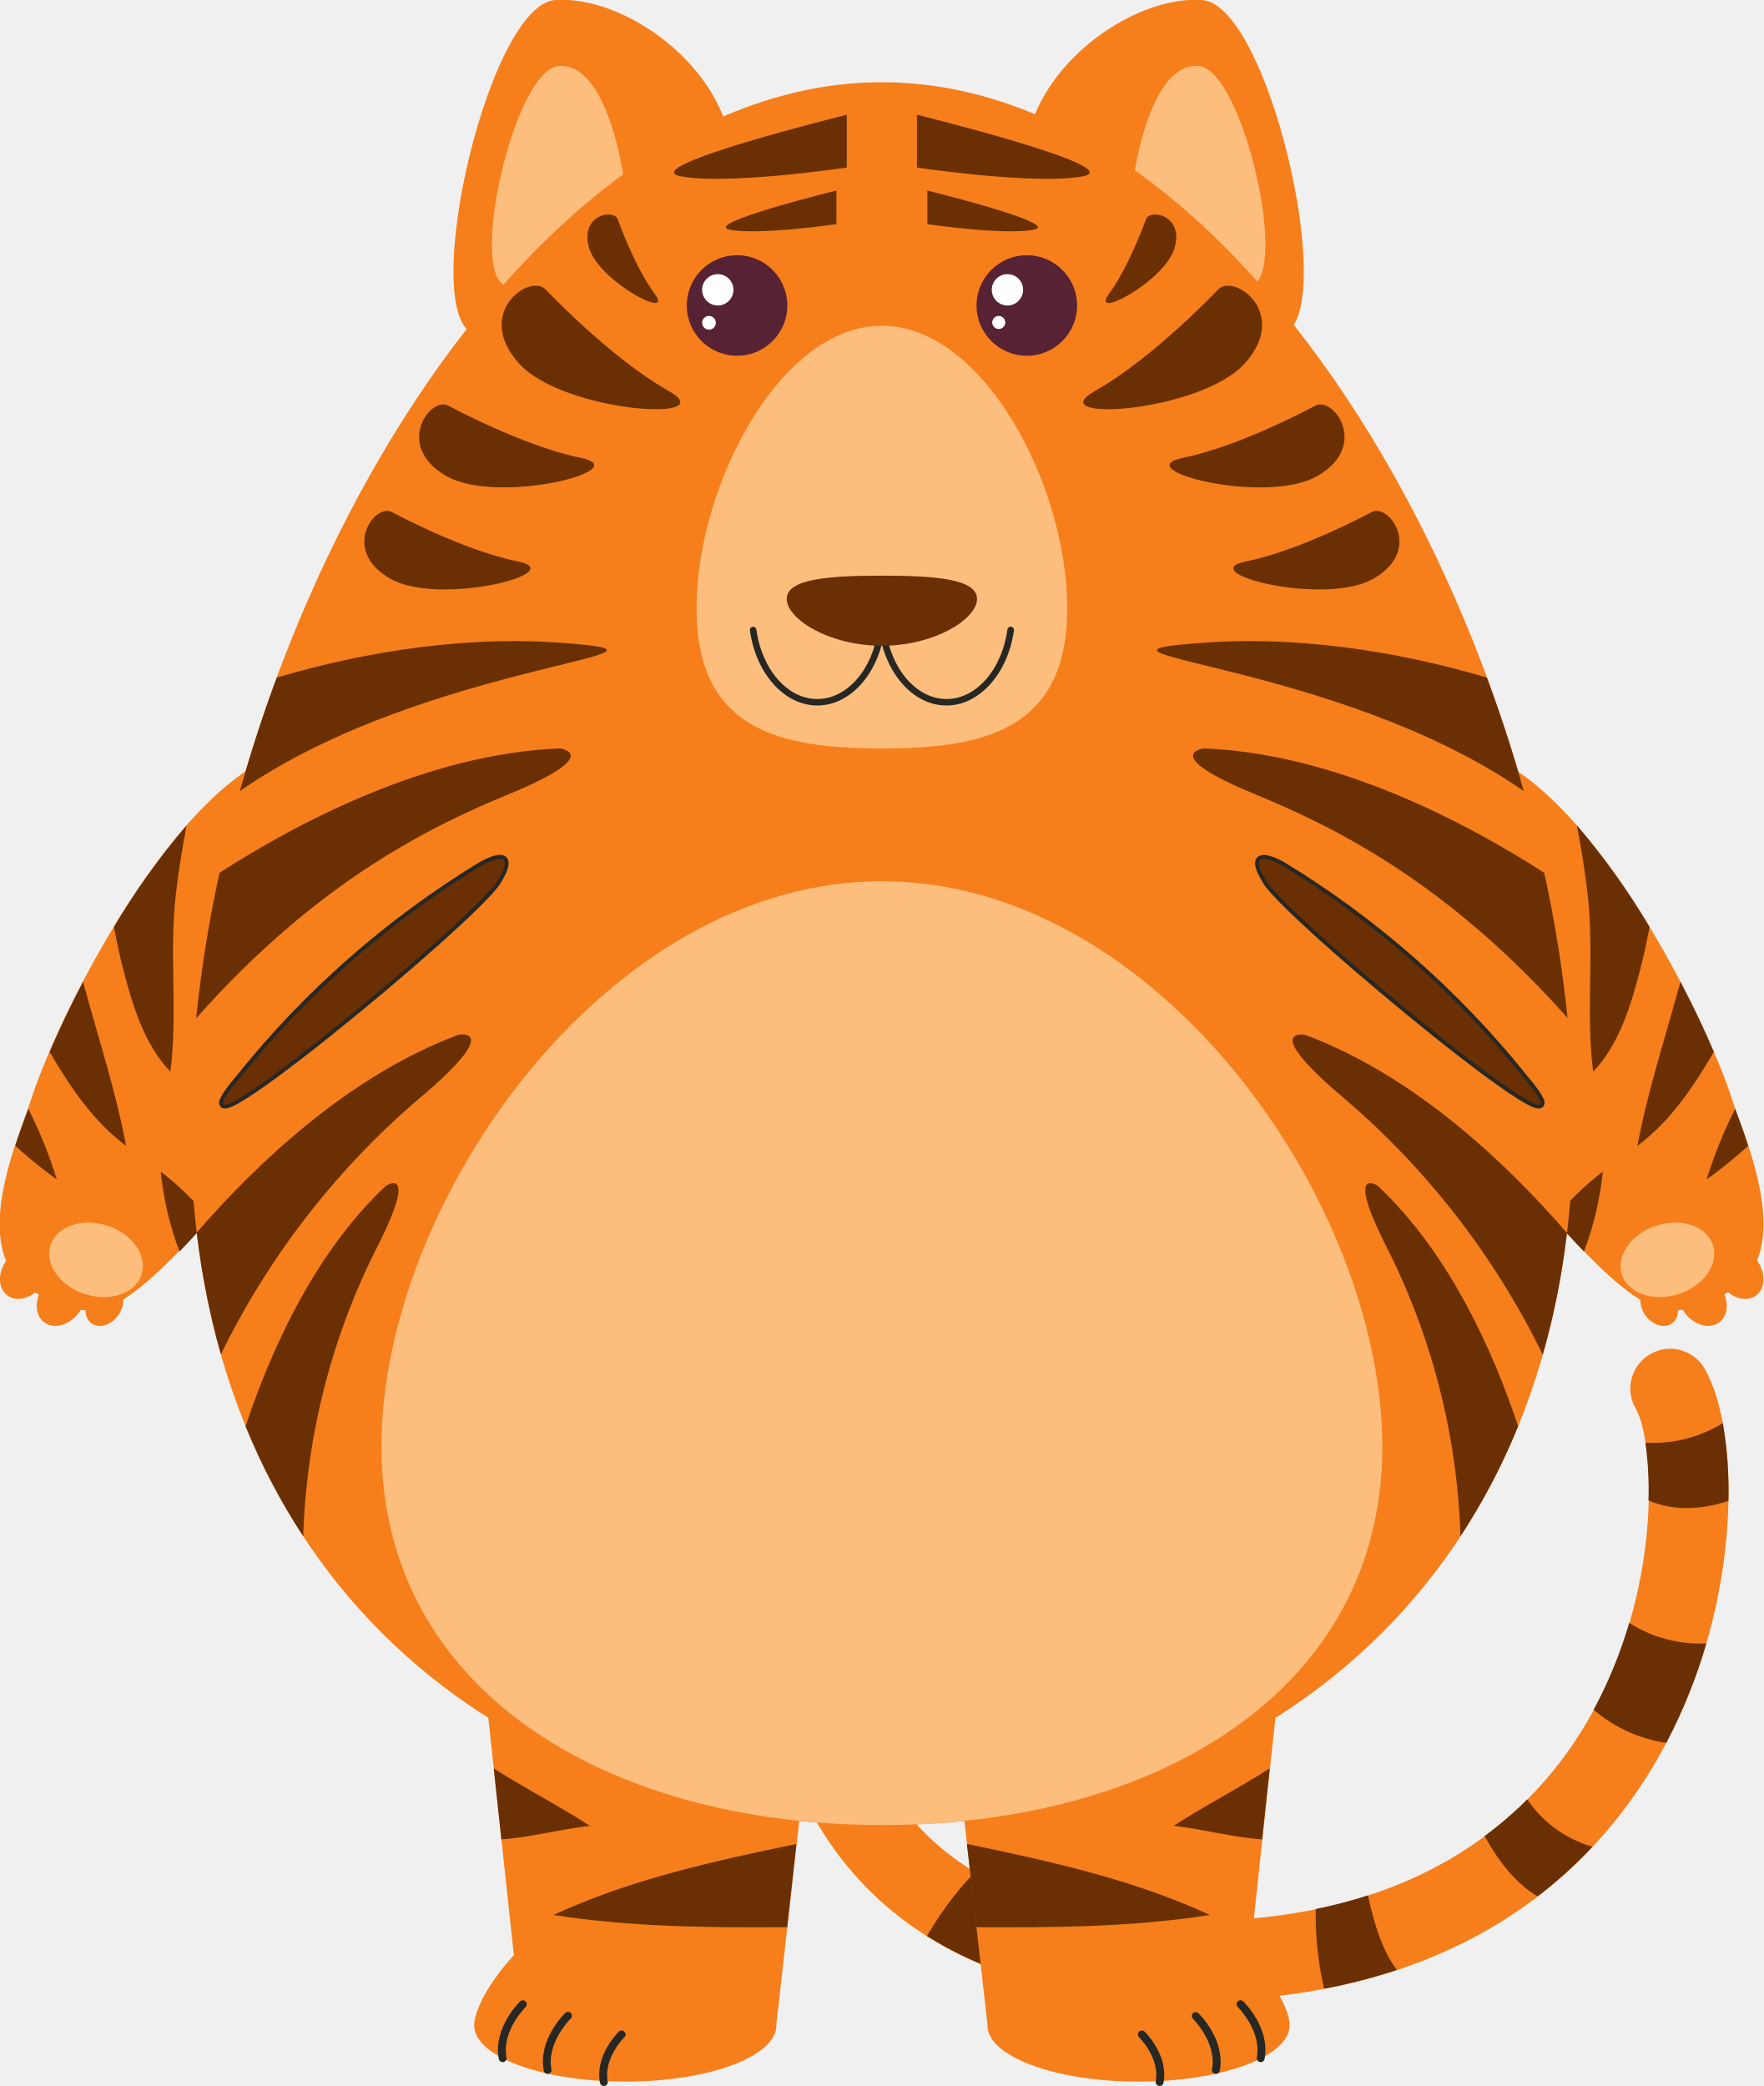
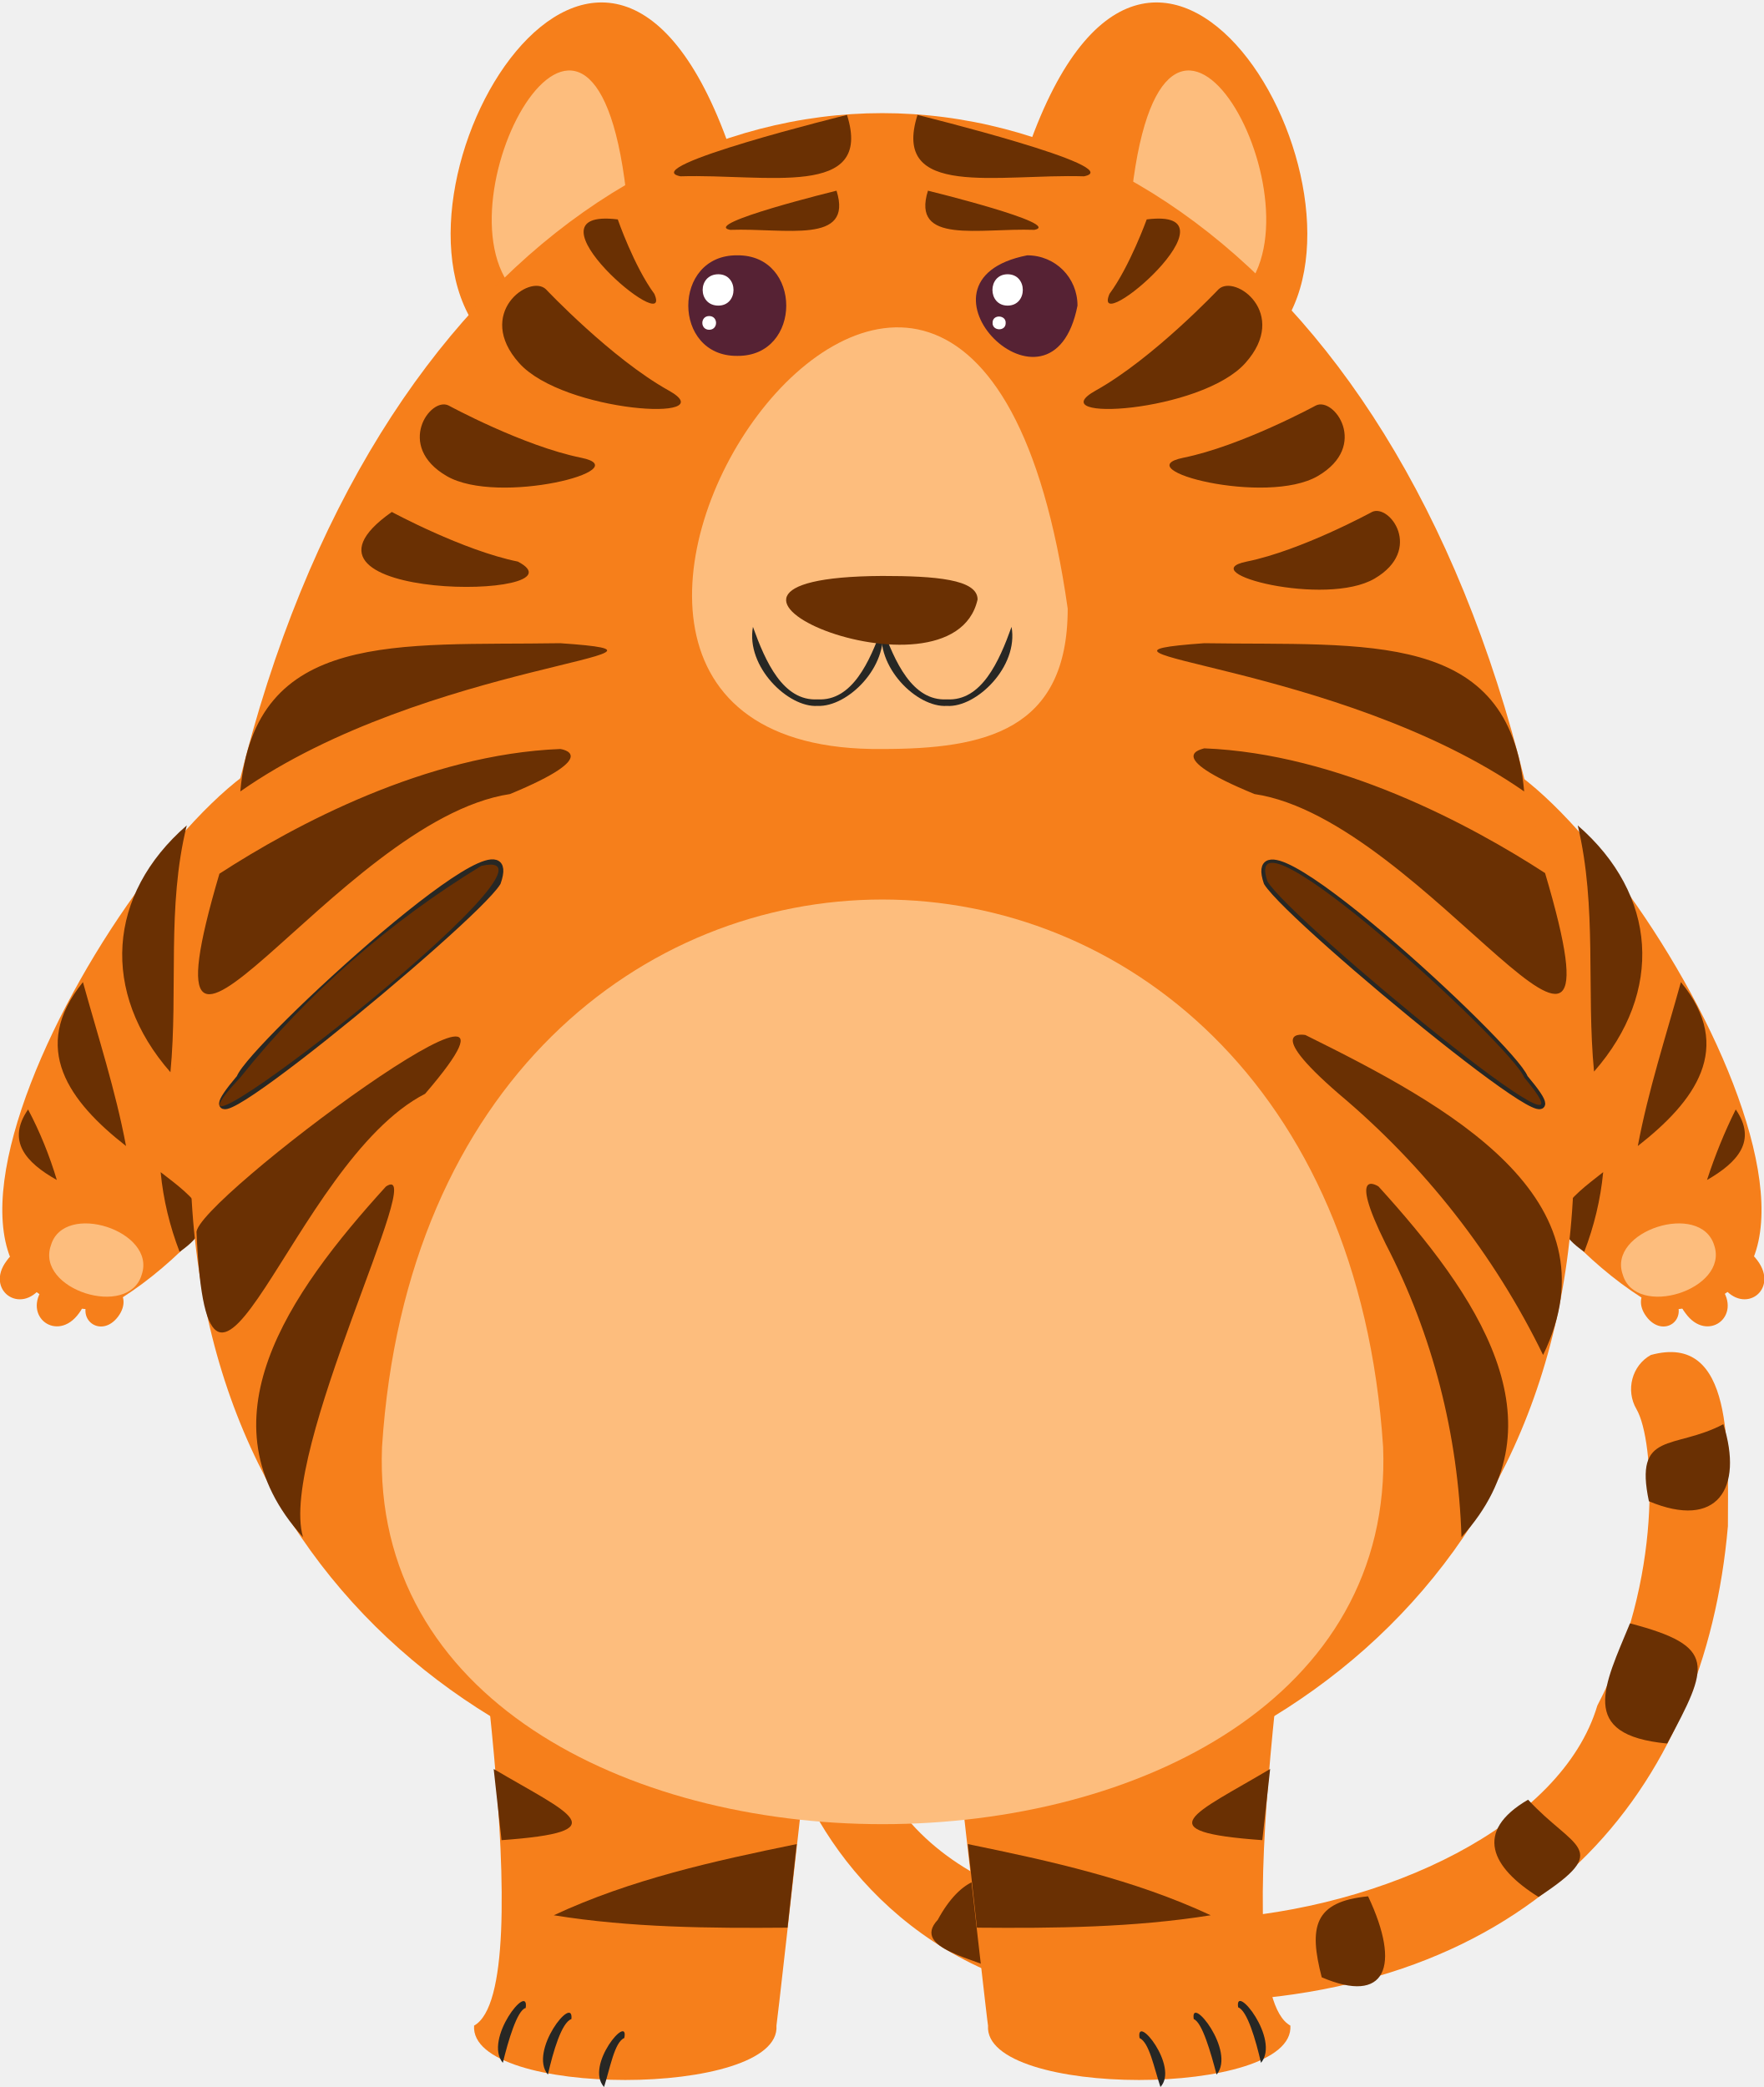
- <svg xmlns="http://www.w3.org/2000/svg" viewBox="0 0 270.15 319.57">
-   <path d="M181.71 306.57c-19.34 0-34.78-4.9-46-14.61a50.12 50.12 0 0 1-17-32.2 6.1 6.1 0 0 1 12.18-.79 38.35 38.35 0 0 0 13 23.9c10.59 9.06 26.48 12.8 47.2 11.1 31.34-2.56 46.38-19.24 53.48-32.79 10.13-19.3 8.82-40.58 6-45.4a6.1 6.1 0 1 1 10.57-6.1c2.86 5 4.16 13.93 3.48 24a84.51 84.51 0 0 1-9.28 33.18c-8.53 16.26-26.43 36.27-63.3 39.28q-5.34.43-10.33.43Z" fill="#f67f1b" />
-   <path d="M252.53 229.86c3.92 1.69 8.14 1.4 12.25.08a61.15 61.15 0 0 0-.86-11.92 20.35 20.35 0 0 1-11.86 3 51.91 51.91 0 0 1 .47 8.84Zm-16.98 60.66a70 70 0 0 0 8.41-7.6 18.12 18.12 0 0 1-10-7.26 56.16 56.16 0 0 1-6.54 5.62c2.06 3.72 4.7 7.24 8.13 9.24Zm-33.11 12.25c.12.63.26 1.27.4 1.9a88.31 88.31 0 0 0 11.16-2.88c-2.29-3-3.52-7.2-4.44-11.42a75.62 75.62 0 0 1-8 2.09 49.74 49.74 0 0 0 .88 10.31ZM143.61 294c-.55.84-1.09 1.71-1.62 2.6a58.09 58.09 0 0 0 11.17 5.4 59.37 59.37 0 0 1 4.29-11.44 47.44 47.44 0 0 1-8.06-3.8 49.51 49.51 0 0 0-5.78 7.24Zm41.45.3a97.8 97.8 0 0 1-10.22-.2 88.09 88.09 0 0 0-.93 12.18c2.53.18 5.12.29 7.8.29 1.23 0 2.49 0 3.75-.08a53.54 53.54 0 0 1-.4-12.19Zm70.2-27.3.08-.15a81.72 81.72 0 0 0 6.06-15.09 20 20 0 0 1-11.82-3.14 69 69 0 0 1-5.05 12.56c-.13.25-.26.5-.4.75a21.94 21.94 0 0 0 11.13 5.07Z" fill="#6a3003" />
-   <path d="M128.59 224.45H70.64l8.08 75.08c-3.78 4.06-6.08 8.5-6.08 10.74 0 4.77 10.36 8.63 23.15 8.63s23.15-3.86 23.15-8.63v-.24Z" fill="#f67f1b" />
-   <path d="m120.59 295.24 1.41-12.75c-12.69 2.63-25.44 5.43-37.22 10.88 11.86 1.85 23.84 1.96 35.81 1.87Zm-44.95-24.32 1.17 10.87c4.53-.32 9-1.56 13.55-2.08-4.8-3.11-9.9-5.71-14.72-8.79Z" fill="#6a3003" />
-   <path d="M77 315.92a.61.61 0 0 1-.59-.49c-.89-4.74 3.1-8.65 3.27-8.82a.6.6 0 0 1 .83.87s-3.69 3.63-2.92 7.73a.6.6 0 0 1-.48.7Zm6.88 1.8a.59.59 0 0 1-.58-.48c-.9-4.74 3.09-8.66 3.26-8.82a.6.6 0 1 1 .83.86s-3.69 3.64-2.92 7.73a.59.59 0 0 1-.47.7Zm8.62 1.85a.61.61 0 0 1-.59-.49c-.79-4.22 2.75-7.7 2.9-7.84a.6.6 0 1 1 .84.86s-3.23 3.18-2.56 6.76a.6.6 0 0 1-.48.7Z" fill="#272724" />
-   <path d="M141.56 224.45h58l-8.09 75.08c3.78 4.06 6.09 8.5 6.09 10.74 0 4.77-10.37 8.63-23.15 8.63s-23.15-3.86-23.15-8.63v-.24Z" fill="#f67f1b" />
-   <path d="m149.56 295.24-1.44-12.75c12.7 2.63 25.44 5.43 37.22 10.88-11.83 1.85-23.81 1.96-35.78 1.87Zm44.95-24.32-1.17 10.87c-4.53-.32-9-1.56-13.55-2.08 4.8-3.11 9.9-5.71 14.72-8.79Z" fill="#6a3003" />
-   <path d="M193.13 315.92a.6.6 0 0 0 .59-.49c.89-4.74-3.09-8.65-3.26-8.82a.61.61 0 0 0-.85 0 .6.6 0 0 0 0 .85s3.69 3.63 2.92 7.73a.6.6 0 0 0 .48.7Zm-6.86 1.8a.61.61 0 0 0 .59-.48c.89-4.74-3.1-8.66-3.27-8.82a.59.59 0 0 0-.84 0 .6.6 0 0 0 0 .85s3.69 3.64 2.92 7.73a.6.6 0 0 0 .48.7Zm-8.62 1.85a.6.6 0 0 0 .59-.49c.79-4.22-2.75-7.7-2.9-7.84a.6.6 0 0 0-.85 0 .61.61 0 0 0 0 .85s3.23 3.18 2.56 6.76a.6.6 0 0 0 .48.7Z" fill="#272724" />
-   <path d="M252.1 201.57c1.1 1.49 2.93 2 4.08 1.14s1.17-2.75.07-4.24-2.94-2-4.08-1.13-1.17 2.75-.07 4.23Zm11.69-4.57c1.42 1.9 3.76 2.56 5.23 1.46s1.51-3.53.09-5.43-3.76-2.56-5.23-1.46-1.51 3.57-.09 5.43Zm-5.72 4.1c1.44 1.93 3.82 2.6 5.31 1.48s1.53-3.58.09-5.51-3.82-2.59-5.31-1.48-1.53 3.58-.09 5.51Z" fill="#f67f1b" />
-   <path d="M224.11 114.75c17.31 2 36.64 39.25 41.34 54 1.48 4.68 9.21 21.56.95 28-3.43 2.67-7.61 4.56-11.83 3.81-6.74-1.19-20.25-18.19-23.26-22-5.95-7.54-11.58-15.36-17.06-23.25-2.13-3.07-4.27-6.14-6.35-9.24-12.22-18.21 4.1-32.69 16.21-31.32Z" fill="#f67f1b" />
-   <path d="M250.83 175.54c1.61-8.52 4.33-16.77 6.6-25.13 2 3.8 3.71 7.45 5.12 10.74-3.16 5.41-6.74 10.7-11.72 14.39Zm14.98-5.67c.51 1.41 1.27 3.39 2 5.66a69.71 69.71 0 0 1-6.37 5.16 69.32 69.32 0 0 1 4.37-10.82Zm-20.27 9.61a48.26 48.26 0 0 1-2.89 12.25c-1.59-1.64-3.14-3.35-4.58-5a45.78 45.78 0 0 1 7.47-7.25Zm-3.97-53.03A111.31 111.31 0 0 1 252.7 142c-.41 2.15-.85 4.28-1.4 6.4-1.42 5.49-3.22 11.58-7.24 15.78-1.16-9 .19-18.11-.84-27.12-.41-3.56-.98-7.06-1.65-10.61Z" fill="#6a3003" />
-   <path d="M248.46 195.25c.94 2.9 4.82 4.23 8.67 3s6.22-4.6 5.29-7.49-4.82-4.23-8.67-3-6.22 4.6-5.29 7.49Z" fill="#fdbd7d" />
-   <path d="M18.06 201.57c-1.11 1.49-2.94 2-4.08 1.14s-1.18-2.75-.08-4.24 2.94-2 4.09-1.13 1.17 2.75.07 4.23ZM6.36 197c-1.42 1.9-3.76 2.56-5.23 1.46S-.38 195 1 193.07s3.76-2.56 5.23-1.46 1.55 3.53.13 5.39Zm5.73 4.1c-1.45 1.93-3.83 2.6-5.32 1.48s-1.53-3.58-.09-5.51 3.82-2.59 5.31-1.48 1.54 3.58.1 5.51Z" fill="#f67f1b" />
-   <path d="M46 114.75c-17.3 2-36.64 39.25-41.34 54-1.48 4.68-9.2 21.56-1 28 3.43 2.67 7.61 4.56 11.83 3.81 6.74-1.19 20.25-18.19 23.26-22 5.95-7.54 11.58-15.36 17.06-23.25 2.14-3.07 4.27-6.14 6.35-9.24 12.31-18.21-3.98-32.69-16.16-31.32Z" fill="#f67f1b" />
-   <path d="M19.32 175.54c-1.61-8.52-4.33-16.77-6.6-25.13-2 3.8-3.71 7.45-5.11 10.74 3.15 5.41 6.73 10.7 11.71 14.39Zm-14.98-5.67c-.51 1.41-1.26 3.39-2 5.66a68.25 68.25 0 0 0 6.36 5.16 68.36 68.36 0 0 0-4.36-10.82Zm20.28 9.61a48.24 48.24 0 0 0 2.88 12.25c1.59-1.64 3.15-3.35 4.58-5a45.72 45.72 0 0 0-7.46-7.25Zm3.97-53.03A111.36 111.36 0 0 0 17.45 142c.41 2.15.86 4.28 1.4 6.4 1.42 5.49 3.22 11.58 7.25 15.78 1.15-9-.2-18.11.83-27.12.41-3.56.98-7.06 1.66-10.61Z" fill="#6a3003" />
-   <path d="M21.69 195.25c-.93 2.9-4.81 4.23-8.67 3s-6.22-4.6-5.28-7.49 4.81-4.23 8.67-3 6.21 4.6 5.28 7.49Z" fill="#fdbd7d" />
-   <path d="M112.2 24c.88 13.6-27.65 26.66-38.39 27.35S74.33.72 85.07 0s26.26 10.36 27.13 24Z" fill="#f67f1b" />
-   <path d="M96.31 33.79c.58 9-11 9.63-18.09 10.08s.34-33.3 7.41-33.76 10.1 14.73 10.68 23.68Z" fill="#fdbd7d" />
-   <path d="M157 24c-.88 13.6 27.66 26.66 38.39 27.35S194.87.72 184.14 0 157.88 10.36 157 24Z" fill="#f67f1b" />
-   <path d="M172.89 33.79c-.58 9 11 9.63 18.09 10.08s-.34-33.3-7.41-33.76-10.1 14.73-10.68 23.68Z" fill="#fdbd7d" />
-   <path d="M241 172.49c0 68.77-47.41 107.11-105.9 107.11S29.19 241.26 29.19 172.49 76.6 12.6 135.09 12.6 241 103.71 241 172.49Z" fill="#f67f1b" />
-   <path d="M211.76 221.59c0 37.25-34.33 58-76.67 58s-76.66-20.76-76.66-58S92.75 135 135.09 135s76.67 49.34 76.67 86.59Z" fill="#fdbd7d" />
-   <circle cx="112.91" cy="46.8" r="7.7" fill="#562234" />
-   <circle cx="109.96" cy="44.4" r="2.4" fill="#fff" />
-   <circle cx="108.61" cy="49.45" r="1.05" fill="#fff" />
-   <path d="M165 46.8a7.7 7.7 0 1 1-7.7-7.7 7.7 7.7 0 0 1 7.7 7.7Z" fill="#562234" />
-   <circle cx="154.33" cy="44.4" r="2.4" fill="#fff" />
-   <path d="M154 49.45a1 1 0 1 1-1-1.05 1 1 0 0 1 1 1.05Z" fill="#fff" />
-   <path d="M163.49 93.17c0 18.66-12.72 21.49-28.4 21.49s-28.39-2.83-28.39-21.49 12.71-43.27 28.39-43.27 28.4 24.61 28.4 43.27Z" fill="#fdbd7d" />
-   <path d="M125.2 108.08c-5 0-9.39-4.83-10.32-11.5a.5.5 0 0 1 .43-.56.5.5 0 0 1 .56.42c.86 6.17 4.78 10.65 9.33 10.65s8.46-4.48 9.32-10.65a.51.51 0 0 1 .57-.42.5.5 0 0 1 .42.56c-.93 6.67-5.26 11.5-10.31 11.5Z" fill="#272724" />
-   <path d="M145 108.08c-5.05 0-9.39-4.83-10.32-11.5a.51.51 0 0 1 .43-.56.5.5 0 0 1 .56.42c.86 6.17 4.79 10.65 9.33 10.65s8.47-4.48 9.33-10.65a.49.49 0 1 1 1 .14c-.95 6.67-5.33 11.5-10.33 11.5Z" fill="#272724" />
-   <path d="M149.67 91.75c0-3.09-6.53-3.56-14.58-3.56s-14.57.47-14.57 3.56 6.52 7.18 14.57 7.18 14.58-4.08 14.58-7.18Zm-19.95-74.17S97.2 25.6 104.26 27s25.46-1.33 25.46-1.33Zm-1.59 11.61s-20.82 5.13-16.3 6 16.3-.85 16.3-.85ZM83.55 44.32s10 10.58 18.81 15.52-16.12 3.43-22.92-4.23 1.66-13.75 4.11-11.29ZM94.64 33.6s2.51 7.17 5.64 11.39-8.4-1.8-10-6.9 3.72-6.18 4.36-4.49ZM68.66 62.13s11.42 6.21 20.27 8-12.74 7.37-20.64 2.75-2.39-12.16.37-10.75ZM60 78.43S70.88 84.32 79.28 86s-12.09 7-19.59 2.6-2.27-11.52.31-10.17Zm80.47-60.85S173 25.6 165.93 27s-25.46-1.33-25.46-1.33Zm1.59 11.61s20.81 5.13 16.29 6-16.29-.85-16.29-.85Zm44.58 15.13s-10 10.58-18.82 15.52 16.12 3.43 22.93-4.23-1.67-13.75-4.11-11.29ZM175.55 33.6S173 40.77 169.9 45s8.4-1.8 10-6.9-3.72-6.19-4.35-4.5Zm25.98 28.53s-11.43 6.21-20.27 8 12.73 7.37 20.63 2.75 2.39-12.16-.36-10.75Zm8.62 16.3S199.3 84.32 190.91 86s12.09 7 19.59 2.6 2.27-11.52-.35-10.17ZM85.75 98.46c-17.08-1.21-33.19 2.33-43.36 5.35-2.12 5.73-4 11.54-5.65 17.39 28.64-19.97 73.9-20.99 49.01-22.74Zm-7.61 23.12c14.51-6 7.68-6.92 7.68-6.92-20.5.75-40.76 11.68-52.19 19.05A198 198 0 0 0 30.05 156c18.82-21.24 36.29-29.55 48.09-34.42Zm106.29-23.12c-24.88 1.75 20.38 2.77 49 22.74-1.64-5.85-3.53-11.66-5.65-17.39-10.15-3.02-26.27-6.56-43.35-5.35ZM65.12 167.52c11.9-10.25 5.13-9 5.13-9-16.87 6.26-31.09 19.9-40.11 30.3a119.21 119.21 0 0 0 3.7 18.66 122.07 122.07 0 0 1 31.28-39.96Zm126.93-45.94c11.79 4.87 29.26 13.18 48.08 34.37a195.69 195.69 0 0 0-3.57-22.24c-11.44-7.37-31.7-18.3-52.19-19.05 0 0-6.84.92 7.68 6.92Z" fill="#6a3003" />
-   <path d="M76.13 135.05c-3.72 6-53.86 47.22-39.32 30a142.08 142.08 0 0 1 36.87-32.4s6.16-3.65 2.45 2.4Zm117.93 0c-3.72-6 2.45-2.4 2.45-2.4a141.92 141.92 0 0 1 36.86 32.4c14.54 17.22-35.6-24-39.31-30Z" fill="#fff" stroke="#272724" stroke-linecap="round" stroke-linejoin="round" stroke-width="1.2" />
-   <path d="M59.13 181.66C48 192.07 41.34 207.31 37.62 218.5a98.52 98.52 0 0 0 8.83 16.85 105.39 105.39 0 0 1 11.62-44.88c6.01-12.08 1.06-8.81 1.06-8.81Zm140.81-23.12s-6.78-1.27 5.12 9a122.07 122.07 0 0 1 31.28 40 118.07 118.07 0 0 0 3.7-18.66c-9.04-10.44-23.24-24.08-40.1-30.34Zm11.11 23.12s-4.94-3.27 1.07 8.81a105.42 105.42 0 0 1 11.61 44.88 97.81 97.81 0 0 0 8.83-16.85c-3.71-11.19-10.41-26.43-21.51-36.84ZM73.68 132.65a142.08 142.08 0 0 0-36.87 32.4c-14.54 17.22 35.6-24 39.32-30s-2.45-2.4-2.45-2.4Zm159.69 32.4a141.92 141.92 0 0 0-36.86-32.4s-6.17-3.61-2.45 2.4 53.85 47.22 39.31 30Z" fill="#6a3003" />
+ <svg xmlns="http://www.w3.org/2000/svg" version="1.1" id="Layer_1" x="0" y="0" viewBox="0 0 270.1 319.6" xml:space="preserve">
+   <style>.st0{fill:#f67f1b}.st1{fill:#6a3003}.st2{fill:#272724}.st3{fill:#fdbd7d}.st4{fill:#562234}.st5{fill:#fff}</style>
+   <path class="st0" d="M181.7 306.6c-65.4 4.6-73.9-74.5-50.8-47.6 5.6 53.5 102.8 38.8 113.7 2.2 10.1-19.3 8.8-40.6 6-45.4-1.7-2.9-.7-6.7 2.2-8.3 12.8-3.5 11.8 14.3 11.8 26.2-3.5 40.5-29.6 72.6-82.9 72.9z" />
+   <path class="st1" d="M252.5 229.9c10.5 4.4 14.5-2 11.4-11.8-7.6 4-13.7.9-11.4 11.8zm-16.9 60.6c11.4-7.5 5.4-7.3-1.6-14.9-8.4 4.9-5.6 10.4 1.6 14.9zm-33.2 12.3c9.8 4.2 12.2-1.6 7.1-12.4-8.3.8-9.1 4.7-7.1 12.4zm-58.8-8.8c-4.2 4.5 6.4 6 9.5 8 7.5-11.1-2.3-21.3-9.5-8zm41.5.3c-10.4-1.7-11.8 2.2-11.1 12 11.5 2.2 11.7-1.5 11.1-12zm70.2-27.3c6.4-11.9 7.7-14.9-5.7-18.4-3.9 9.5-8.1 17.1 5.7 18.4z" />
+   <path class="st0" d="M128.6 224.4h-58c.4 9.9 12.4 80 2 85.8-.8 11.1 47.1 11.1 46.3 0 .1 0 9.6-85.6 9.7-85.8z" />
+   <path class="st1" d="m120.6 295.2 1.4-12.8c-12.7 2.6-25.4 5.4-37.2 10.9 11.8 1.9 23.8 2 35.8 1.9zm-45-24.3 1.2 10.9c18-1.3 10.5-4-1.2-10.9z" />
+   <path class="st2" d="M77 315.9c-3-3.6 4.1-12.5 3.5-8.4-1.3.3-2.7 5.1-3.5 8.4zm6.9 1.8c-3-3.6 4-12.4 3.6-8.5-1.5.5-2.8 5-3.6 8.5zm8.6 1.9c-3-3.3 3.9-11.4 3.1-7.5-1.5.6-2.2 4.7-3.1 7.5z" />
+   <path class="st0" d="M141.6 224.4h58c-.4 9.9-12.4 80-2 85.8.7 11.1-47.1 11.1-46.3 0-.1 0-9.7-85.6-9.7-85.8z" />
+   <path class="st1" d="m149.6 295.2-1.4-12.8c12.7 2.6 25.4 5.4 37.2 10.9-11.9 1.9-23.9 2-35.8 1.9zm44.9-24.3-1.2 10.9c-18-1.3-10.4-4 1.2-10.9z" />
+   <path class="st2" d="M193.1 315.9c3-3.6-4.1-12.4-3.5-8.5 1.4.5 2.7 5 3.5 8.5zm-6.8 1.8c3-3.6-4.1-12.4-3.5-8.5 1.3.5 2.6 5.1 3.5 8.5zm-8.6 1.9c2.9-3.1-3.8-11.4-3.2-7.5 1.5.7 2.2 4.5 3.2 7.5z" />
+   <path class="st0" d="M252.1 201.6c2.6 3.5 6.8.4 4.1-3.1-2.5-3.6-6.7-.4-4.1 3.1zm11.7-4.6c3.3 4.5 8.7.5 5.3-4-3.3-4.5-8.7-.4-5.3 4zm-5.7 4.1c3.3 4.6 8.8.5 5.4-4-3.4-4.6-8.9-.5-5.4 4z" />
+   <path class="st0" d="M224.1 114.8c19.9 1.2 70.9 85.5 30.5 85.8-17.8-9.5-28.7-30.4-40.3-45.2-17.2-15.8-10.3-43 9.8-40.6z" />
+   <path class="st1" d="M250.8 175.5c1.6-8.5 4.3-16.8 6.6-25.1 8.3 10.1 2.1 18.3-6.6 25.1zm15-5.6c3.3 4.8.3 8.1-4.4 10.8 1.2-3.7 2.7-7.4 4.4-10.8zm-20.3 9.6c-.4 4.2-1.4 8.3-2.9 12.2-7-4.8-2.2-8.2 2.9-12.2zm-3.9-53.1c12.2 10.6 13.2 25.5 2.5 37.7-1.2-12.5.5-25.2-2.5-37.7z" />
+   <path class="st3" d="M248.5 195.2c2 6.8 16.3 2.3 14-4.5-2.1-6.8-16.4-2.2-14 4.5z" />
+   <path class="st0" d="M18.1 201.6c-2.6 3.5-6.8.4-4.2-3.1 2.6-3.6 6.8-.4 4.2 3.1zM6.4 197c-3.3 4.5-8.7.5-5.4-3.9 3.2-4.6 8.7-.5 5.4 3.9zm5.7 4.1c-3.3 4.6-8.8.5-5.4-4 3.3-4.6 8.8-.5 5.4 4z" />
+   <path class="st0" d="M46 114.8c-19.9 1.1-70.9 85.5-30.5 85.8 17.8-9.5 28.7-30.4 40.3-45.2 17.2-15.8 10.4-43-9.8-40.6z" />
+   <path class="st1" d="M19.3 175.5c-1.6-8.5-4.3-16.8-6.6-25.1-8.2 10.1-2.1 18.3 6.6 25.1zm-15-5.6c-3.3 4.8-.4 8.1 4.4 10.8-1.1-3.7-2.6-7.4-4.4-10.8zm20.3 9.6c.4 4.2 1.4 8.3 2.9 12.2 7-4.8 2.3-8.2-2.9-12.2zm4-53.1C16.4 137 15.4 152 26.1 164.2c1.2-12.6-.6-25.3 2.5-37.8z" />
+   <path class="st3" d="M21.7 195.2c-2 6.8-16.3 2.3-13.9-4.5 2-6.8 16.2-2.2 13.9 4.5z" />
+   <path class="st0" d="M112.2 24c.9 13.6-27.7 26.7-38.4 27.3-18-21.8 19.1-84.9 38.4-27.3z" />
+   <path class="st3" d="M96.3 33.8c.6 9-11 9.6-18.1 10.1C66.8 29 92.4-16.4 96.3 33.8z" />
+   <path class="st0" d="M157 24c-.9 13.6 27.7 26.7 38.4 27.3 18-21.8-19.1-84.9-38.4-27.3z" />
+   <path class="st3" d="M172.9 33.8c-.6 9 11 9.6 18.1 10.1 11.4-14.9-14.2-60.3-18.1-10.1z" />
+   <path class="st0" d="M241 172.5c4.1 142.2-215.9 142.2-211.8 0 10.7-206.9 201.1-206.9 211.8 0z" />
+   <path class="st3" d="M211.8 221.6c3 77-156.3 77-153.3 0 7.2-111.8 146-111.8 153.3 0z" />
+   <path class="st4" d="M112.9 39.1c10-.1 10 15.5 0 15.4-10 .1-10-15.5 0-15.4z" />
+   <path class="st5" d="M110 42c3.1 0 3.1 4.8 0 4.8-3.2 0-3.2-4.8 0-4.8zm-1.4 6.4c1.4 0 1.4 2.1 0 2.1s-1.4-2.1 0-2.1z" />
+   <path class="st4" d="M165 46.8c-3.9 19.9-27.6-3.8-7.7-7.7 4.3 0 7.7 3.4 7.7 7.7z" />
+   <path class="st5" d="M154.3 42c3.1 0 3.1 4.8 0 4.8s-3.1-4.8 0-4.8zm-.3 7.5c0 1.3-2.1 1.2-2-.1 0-1.3 2.1-1.2 2 .1z" />
+   <path class="st3" d="M163.5 93.2c0 18.7-12.7 21.5-28.4 21.5-73.3.8 13-130 28.4-21.5z" />
+   <path class="st2" d="M125.2 108.1c-4.5.3-11-6-9.9-12.1 1.9 5.3 4.6 11.4 9.9 11.1 5.3.3 8-5.8 9.9-11.1 1 6.1-5.3 12.3-9.9 12.1z" />
+   <path class="st2" d="M145 108.1c-4.6.3-11-6-9.9-12.1 1.9 5.3 4.6 11.4 9.9 11.1 5.3.3 8-5.8 9.9-11.1 1.1 6.1-5.4 12.4-9.9 12.1z" />
+   <path class="st1" d="M149.7 91.8c0-3.1-6.5-3.6-14.6-3.6-38.7.2 10.7 21 14.6 3.6zm-20-74.2s-32.5 8-25.5 9.4c13.2-.4 29.6 3.5 25.5-9.4zm-1.6 11.6s-20.8 5.1-16.3 6c8.5-.3 18.9 2.3 16.3-6zM83.6 44.3s10 10.6 18.8 15.5-16.1 3.4-22.9-4.2 1.6-13.7 4.1-11.3zm11-10.7s2.5 7.2 5.6 11.4c3.1 7.1-21.1-13.3-5.6-11.4zM68.7 62.1s11.4 6.2 20.3 8-12.7 7.4-20.6 2.8-2.5-12.2.3-10.8zM60 78.4s10.9 5.9 19.3 7.6c11.3 5.9-39.1 6.3-19.3-7.6zm80.5-60.8s32.5 8 25.5 9.4c-13.2-.4-29.6 3.5-25.5-9.4zm1.6 11.6s20.8 5.1 16.3 6c-8.5-.3-18.9 2.3-16.3-6zm44.5 15.1s-10 10.6-18.8 15.5 16.1 3.4 22.9-4.2-1.6-13.7-4.1-11.3zm-11-10.7s-2.6 7.2-5.7 11.4c-3 7.1 20.9-13.3 5.7-11.4zm25.9 28.5s-11.4 6.2-20.3 8 12.7 7.4 20.6 2.8 2.5-12.2-.3-10.8zm8.6 16.3s-10.8 5.9-19.2 7.6 12.1 7 19.6 2.6 2.3-11.5-.4-10.2zM85.8 98.5c-24.8.4-46.8-2.2-49 22.7 28.6-20 73.8-21 49-22.7zm-7.7 23.1c14.5-6 7.7-6.9 7.7-6.9-20.5.8-40.8 11.7-52.2 19.1-13.6 46.1 17.9-8.2 44.5-12.2zm106.3-23.1c-24.9 1.8 20.4 2.8 49 22.7-2.2-24.9-24.1-22.3-49-22.7zm-119.3 69c23.3-27.1-35.8 16.8-35 21.3 1.8 40.3 14.5-10.8 35-21.3zm127-45.9c26.4 3.9 58.2 58.3 44.5 12.1-11.4-7.4-31.7-18.3-52.2-19.1 0 .1-6.9 1 7.7 7z" />
+   <path d="M76.1 135.1c-3.7 6-53.9 47.2-39.3 30 1.7-4.7 44.1-43.7 39.3-30zm118 0c-4.6-13.6 37.5 25.2 39.3 30 14.5 17.2-35.6-24-39.3-30z" fill="#fff" stroke="#272724" stroke-width="1.2" stroke-linecap="round" stroke-linejoin="round" />
+   <path class="st1" d="M59.1 181.7c-15 16.5-28.7 36.1-12.7 53.7-3.8-13 19.5-58.2 12.7-53.7zm140.8-23.2s-6.8-1.3 5.1 9c13.1 11 23.8 24.6 31.3 40 11.7-24.1-14.8-38.3-36.4-49zm11.2 23.2s-4.9-3.3 1.1 8.8c7.2 13.9 11.1 29.2 11.6 44.9 16-17.6 2.2-37.3-12.7-53.7zM73.7 132.6c-14.1 8.6-26.6 19.5-36.9 32.4-19 20.3 54.1-36.3 36.9-32.4zM233.4 165c-1.7-4.7-44-43.6-39.3-30 3.7 6.1 53.8 47.3 39.3 30z" />
</svg>
